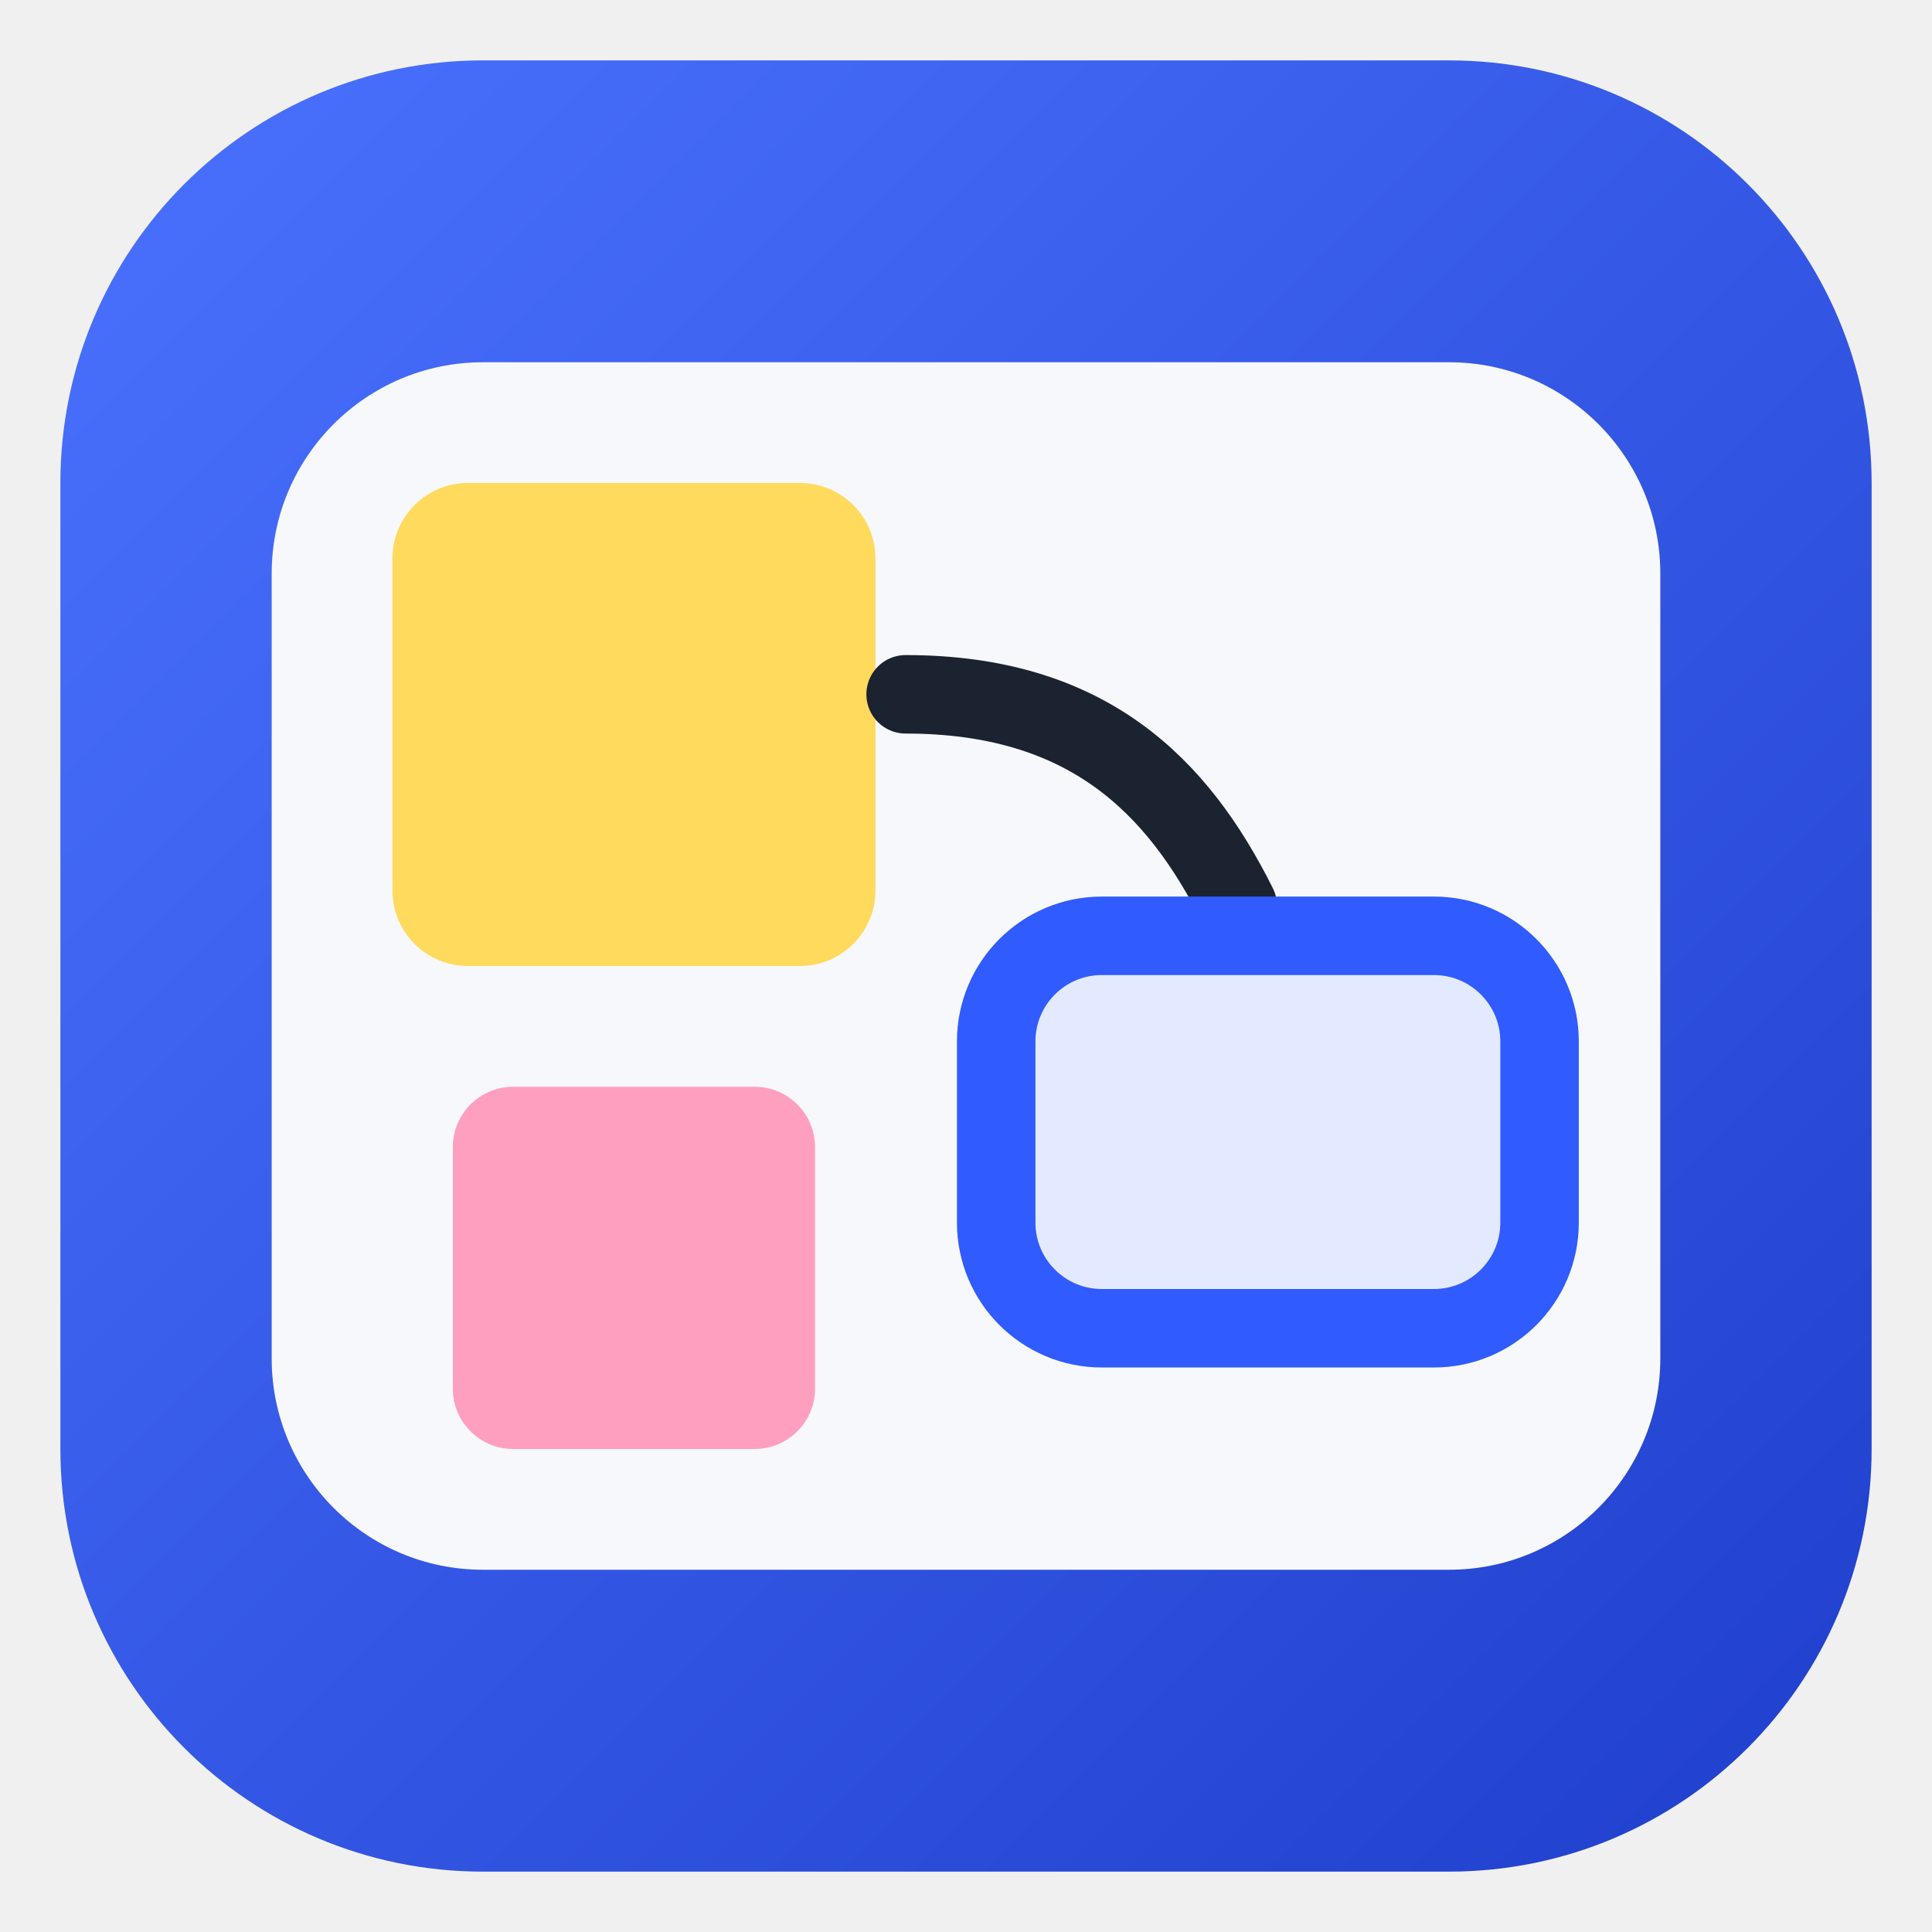
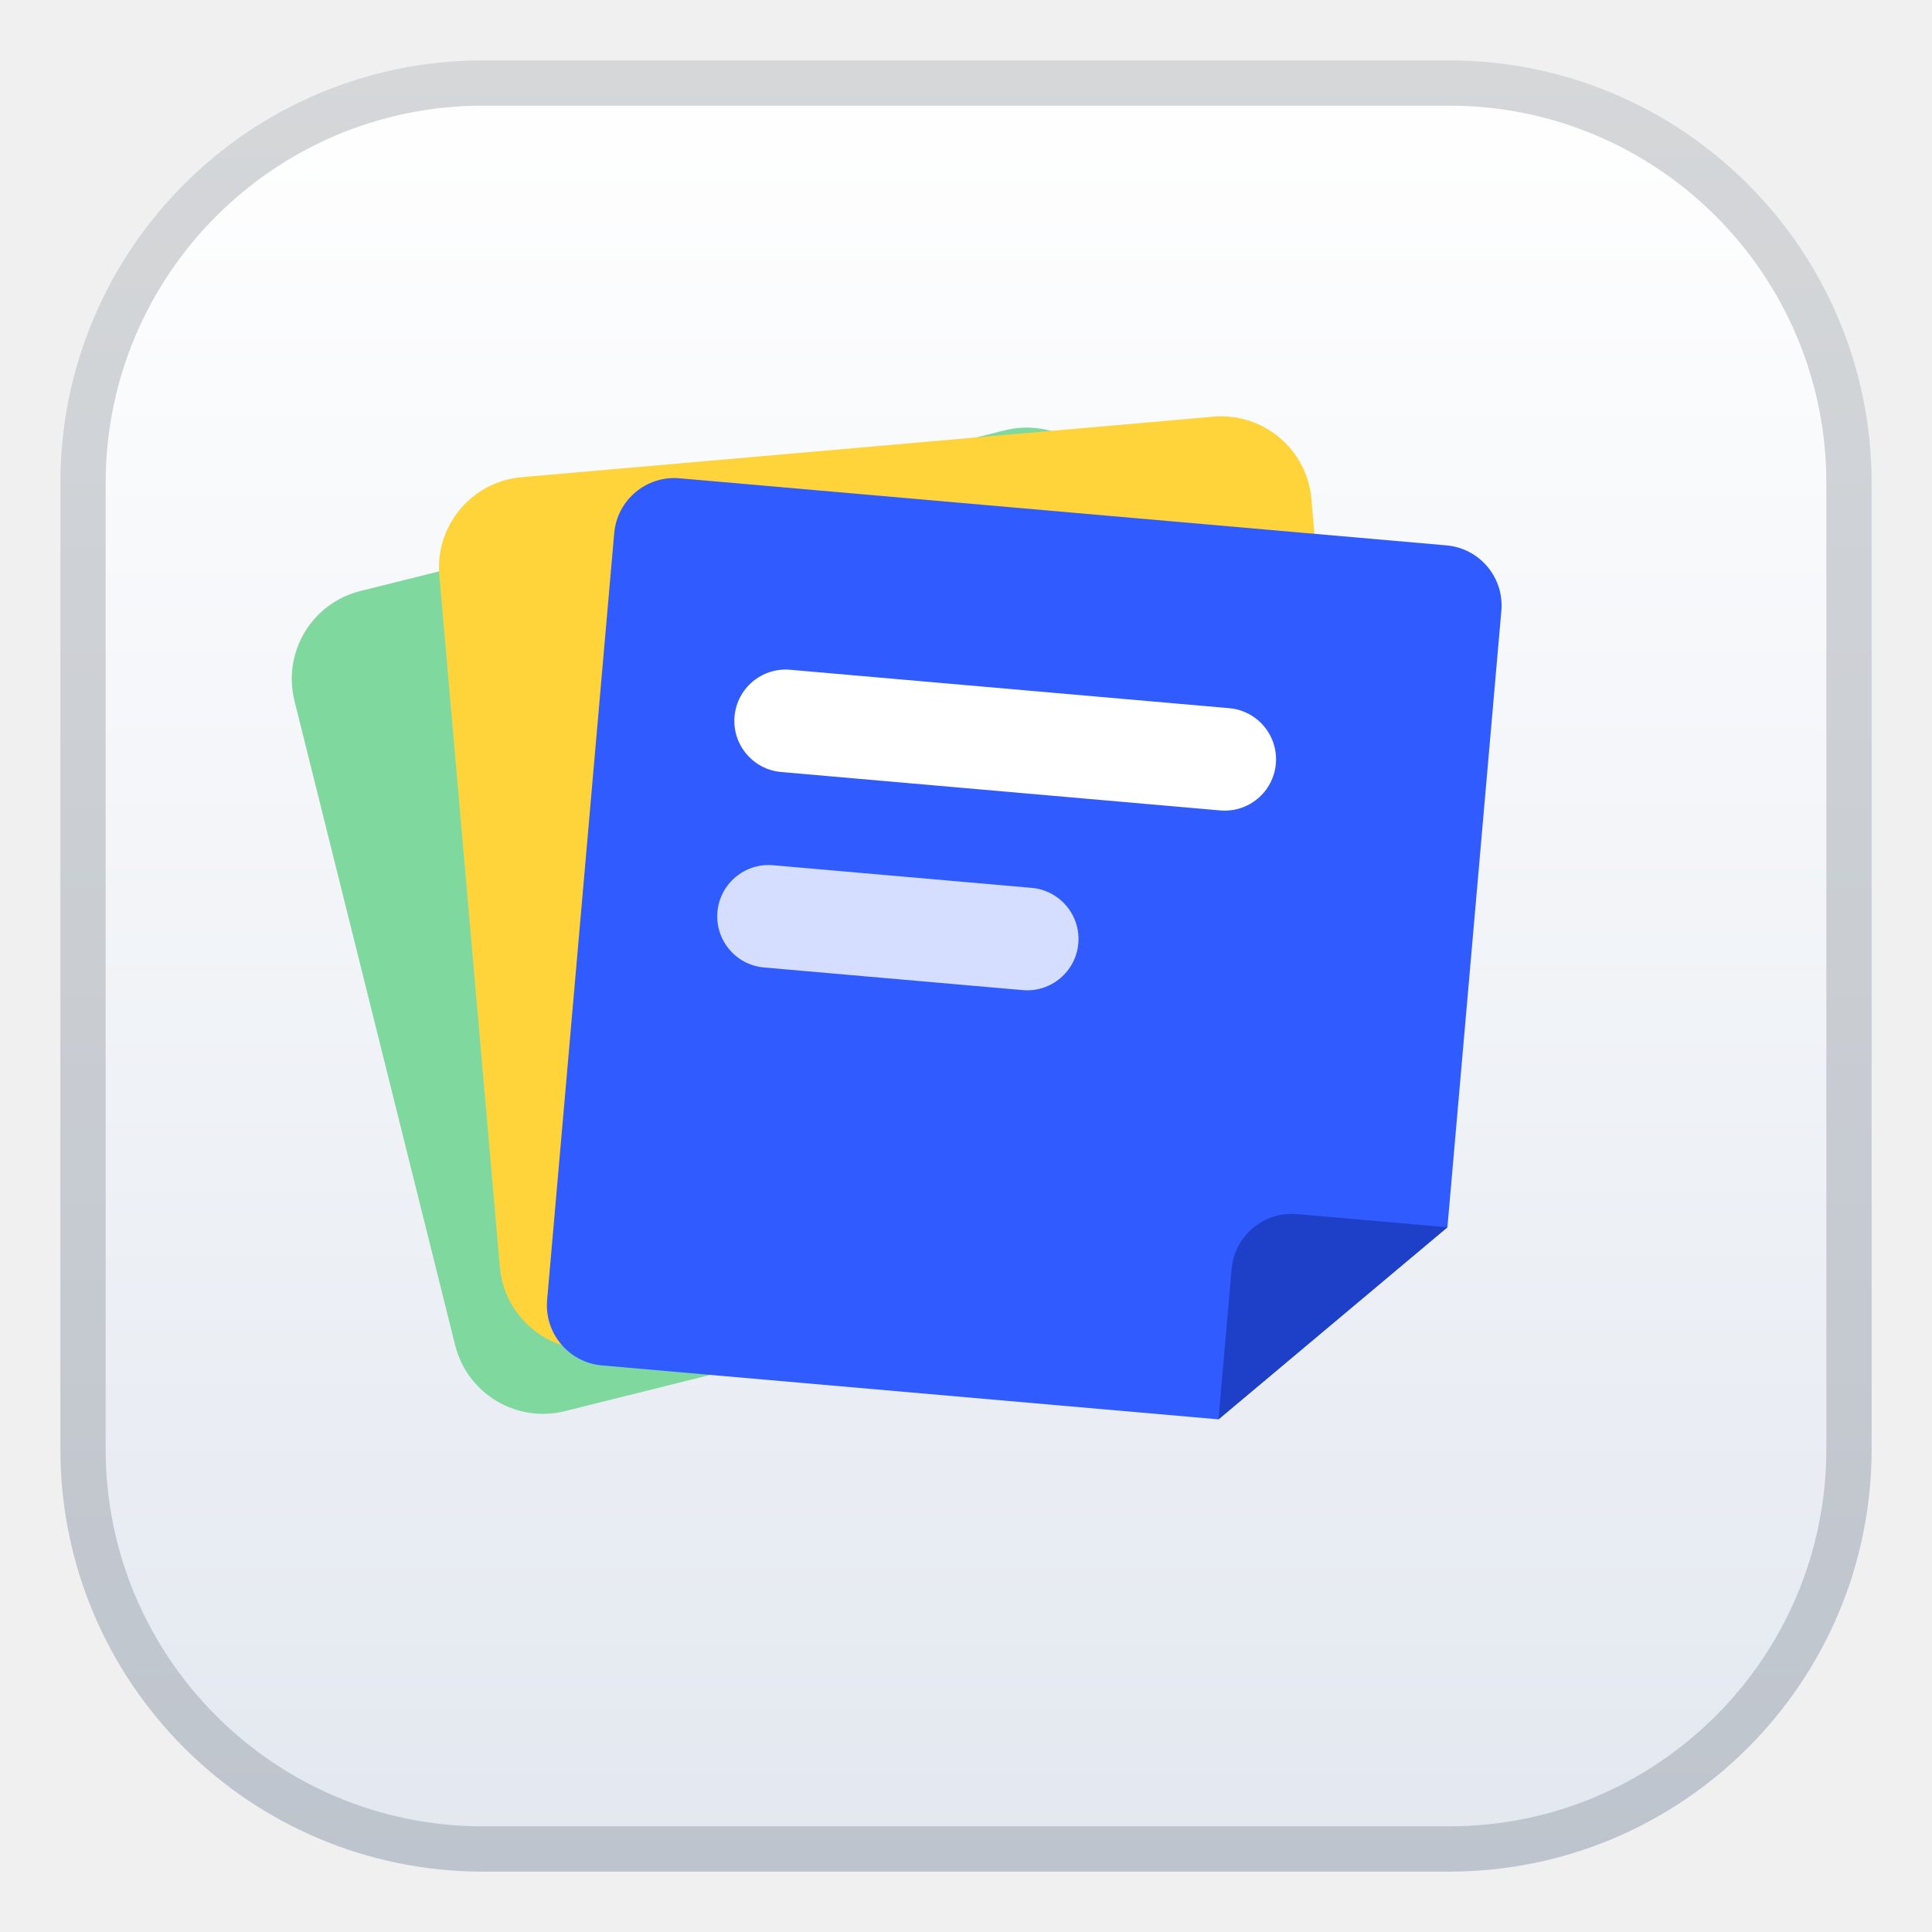
<svg xmlns="http://www.w3.org/2000/svg" viewBox="0 0 64 64" width="64" height="64">
  <defs>
-     <linearGradient id="postri-g" x1="0" y1="0" x2="1" y2="1">
-       <stop offset="0" stop-color="#4A72FF" />
-       <stop offset="1" stop-color="#1F3FCC" />
+     <linearGradient id="postri-a" x1="0" y1="0" x2="0" y2="1">
+       <stop offset="0" stop-color="#FFFFFF" />
+       <stop offset="1" stop-color="#E3E8F0" />
    </linearGradient>
  </defs>
-   <rect x="2" y="2" width="60" height="60" rx="14" fill="url(#postri-g)" />
-   <rect x="9" y="12" width="46" height="40" rx="7" fill="#F7F8FB" />
-   <rect x="13" y="16" width="16" height="16" rx="2.5" fill="#FFDA5C" />
-   <rect x="15" y="36" width="12" height="12" rx="2" fill="#FF9FC0" />
-   <path d="M30 23 C36 23 39 26 41 30" fill="none" stroke="#1B2230" stroke-width="2.6" stroke-linecap="round" />
-   <rect x="33" y="31" width="18" height="13" rx="3.5" fill="#E3EAFF" stroke="#2F5BFF" stroke-width="2.6" />
+   <rect x="2" y="2" width="60" height="60" rx="14" fill="url(#postri-a)" />
+   <rect x="2.75" y="2.75" width="58.5" height="58.5" rx="13.25" fill="none" stroke="#1B2230" stroke-opacity="0.18" stroke-width="1.5" />
+   <rect x="12" y="16.5" width="28" height="28" rx="3" fill="#7FD89E" transform="rotate(-14 26 30.5)" />
+   <rect x="15.5" y="14.75" width="29" height="29" rx="3" fill="#FFD43B" transform="rotate(-5 30 29.25)" />
+   <g transform="rotate(5 35 33.75)">
+     <path d="M21 17 H46.5 a2 2 0 0 1 2 2 V39.5 L41.5 46.5 H21 a2 2 0 0 1 -2 -2 V19 a2 2 0 0 1 2 -2 Z" fill="#2F5BFF" />
+     <path d="M48.5 39.5 L41.5 46.5 V41.5 a2 2 0 0 1 2 -2 Z" fill="#1E3FC7" />
+     <rect x="23.5" y="23" width="18" height="3.4" rx="1.7" fill="#FFFFFF" />
+     <rect x="23.5" y="29.5" width="12" height="3.4" rx="1.7" fill="#FFFFFF" opacity="0.8" />
+   </g>
</svg>
